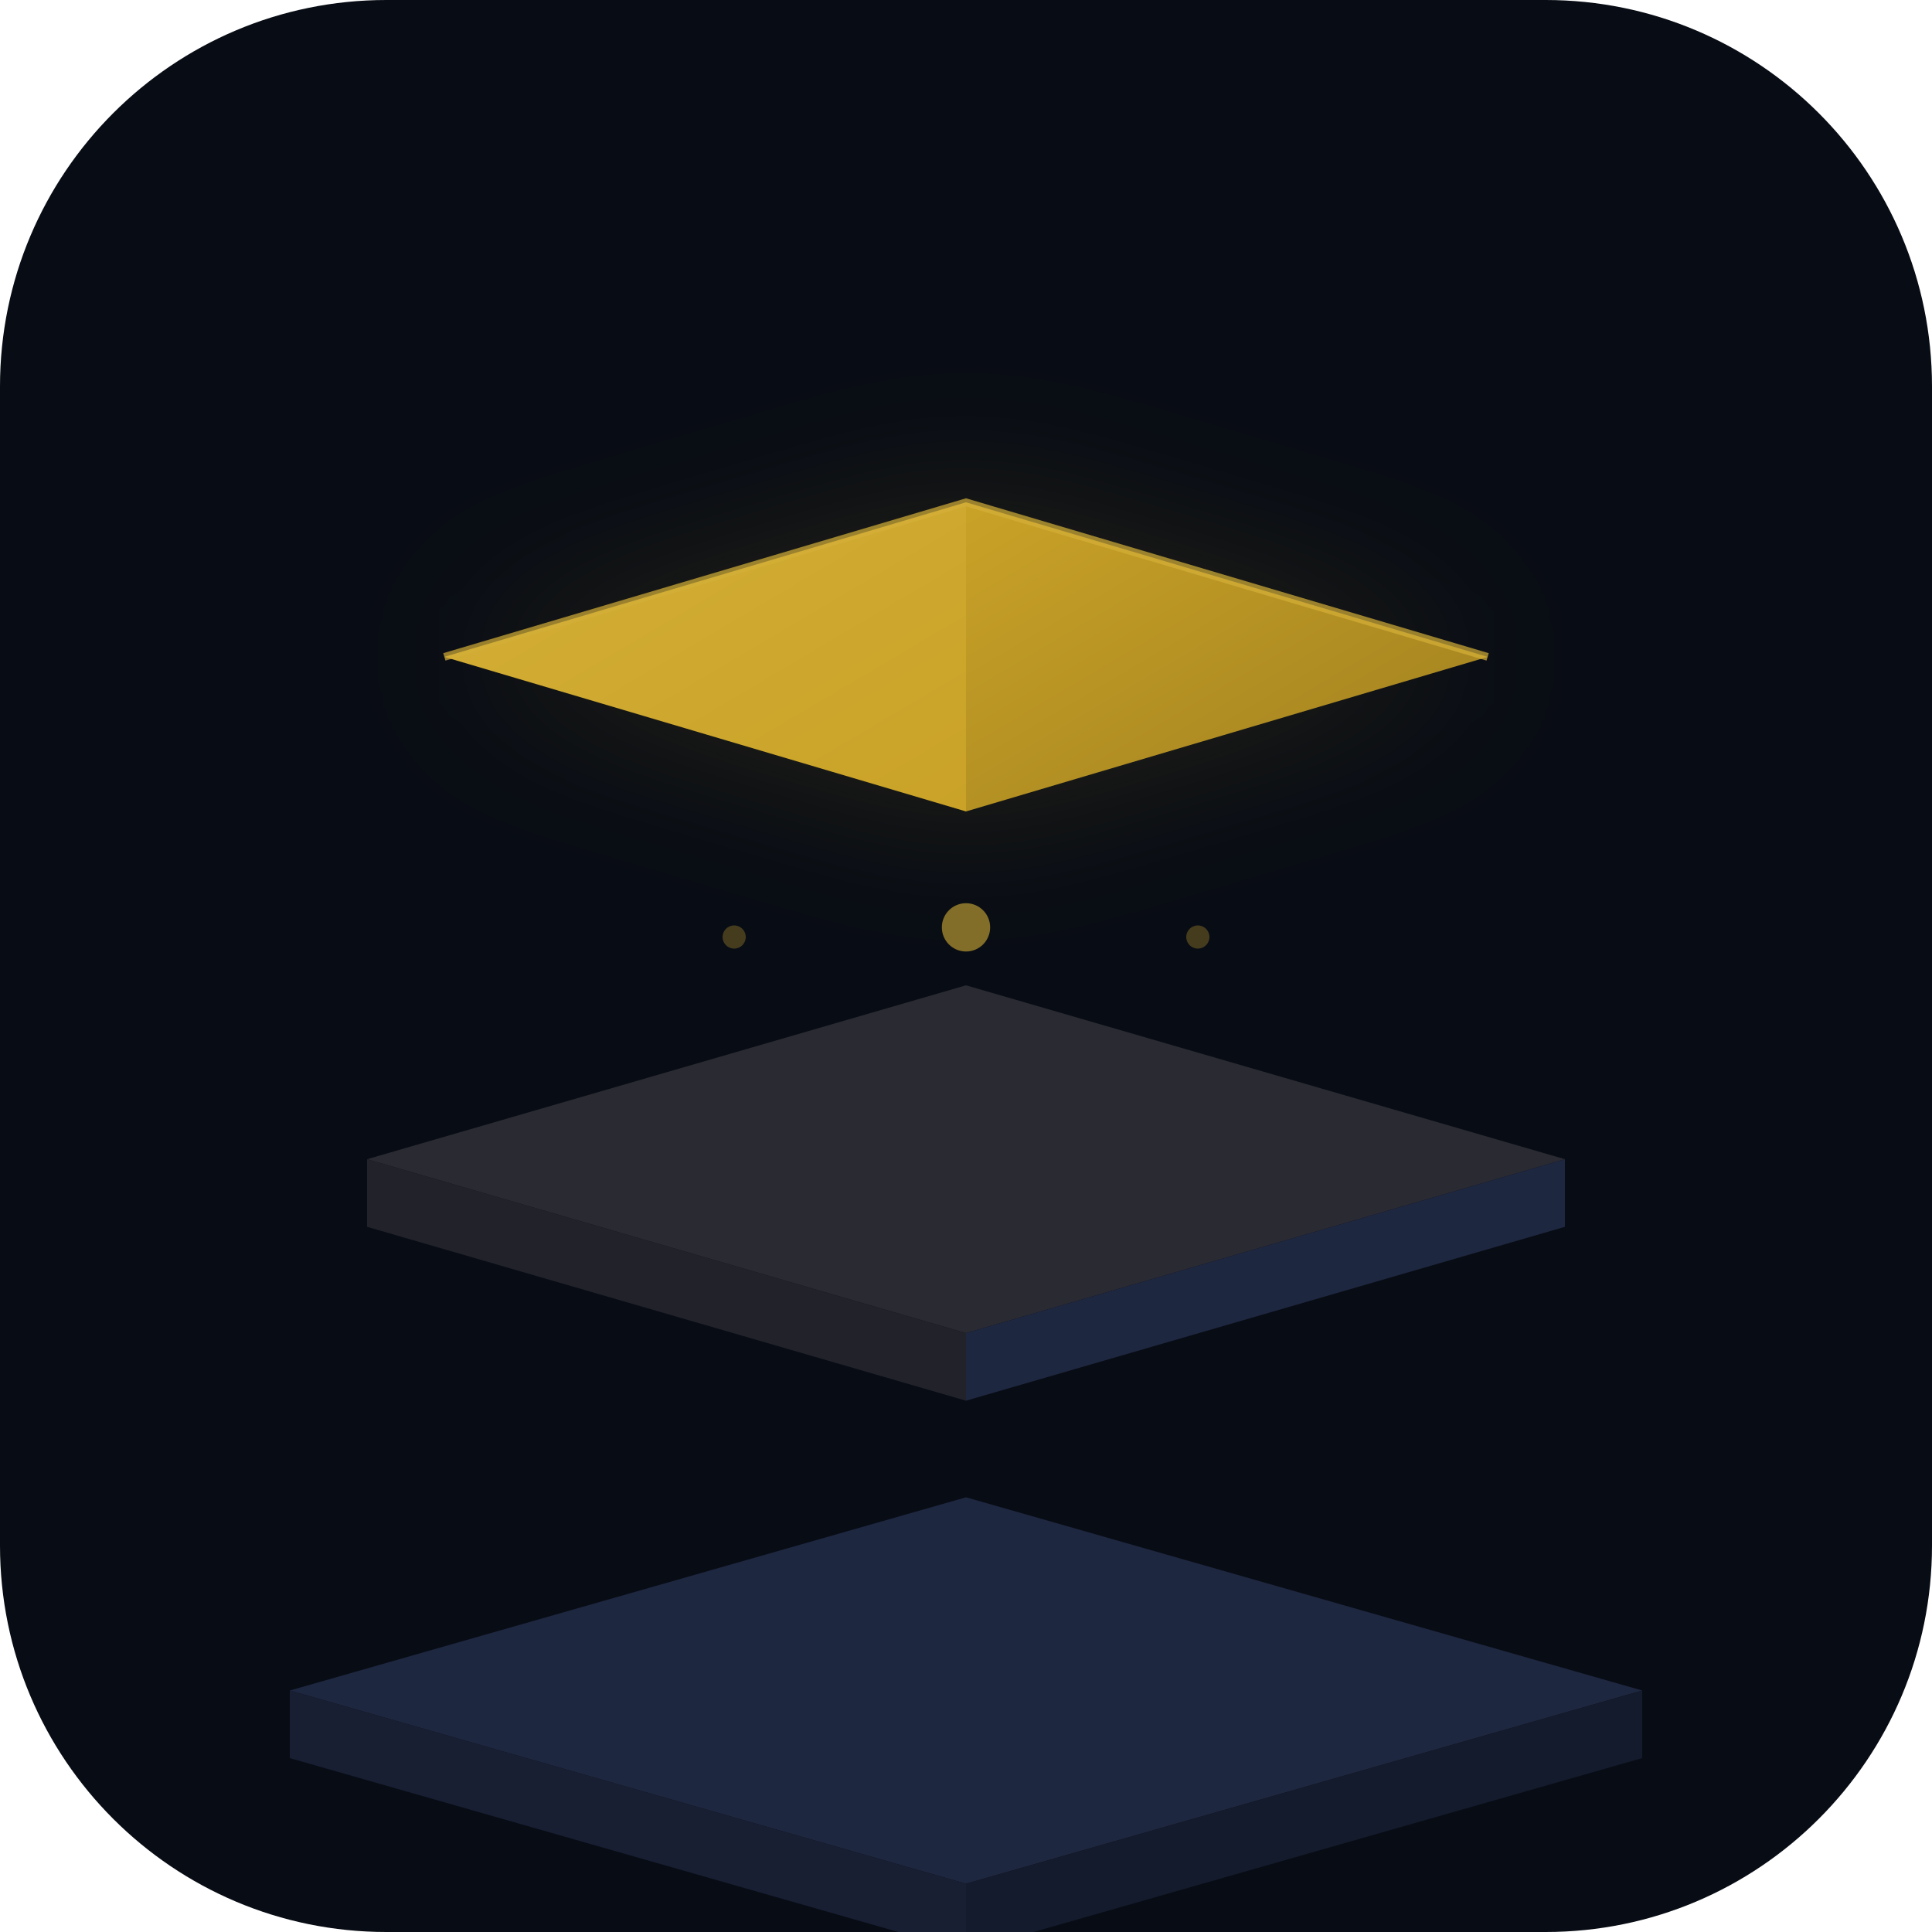
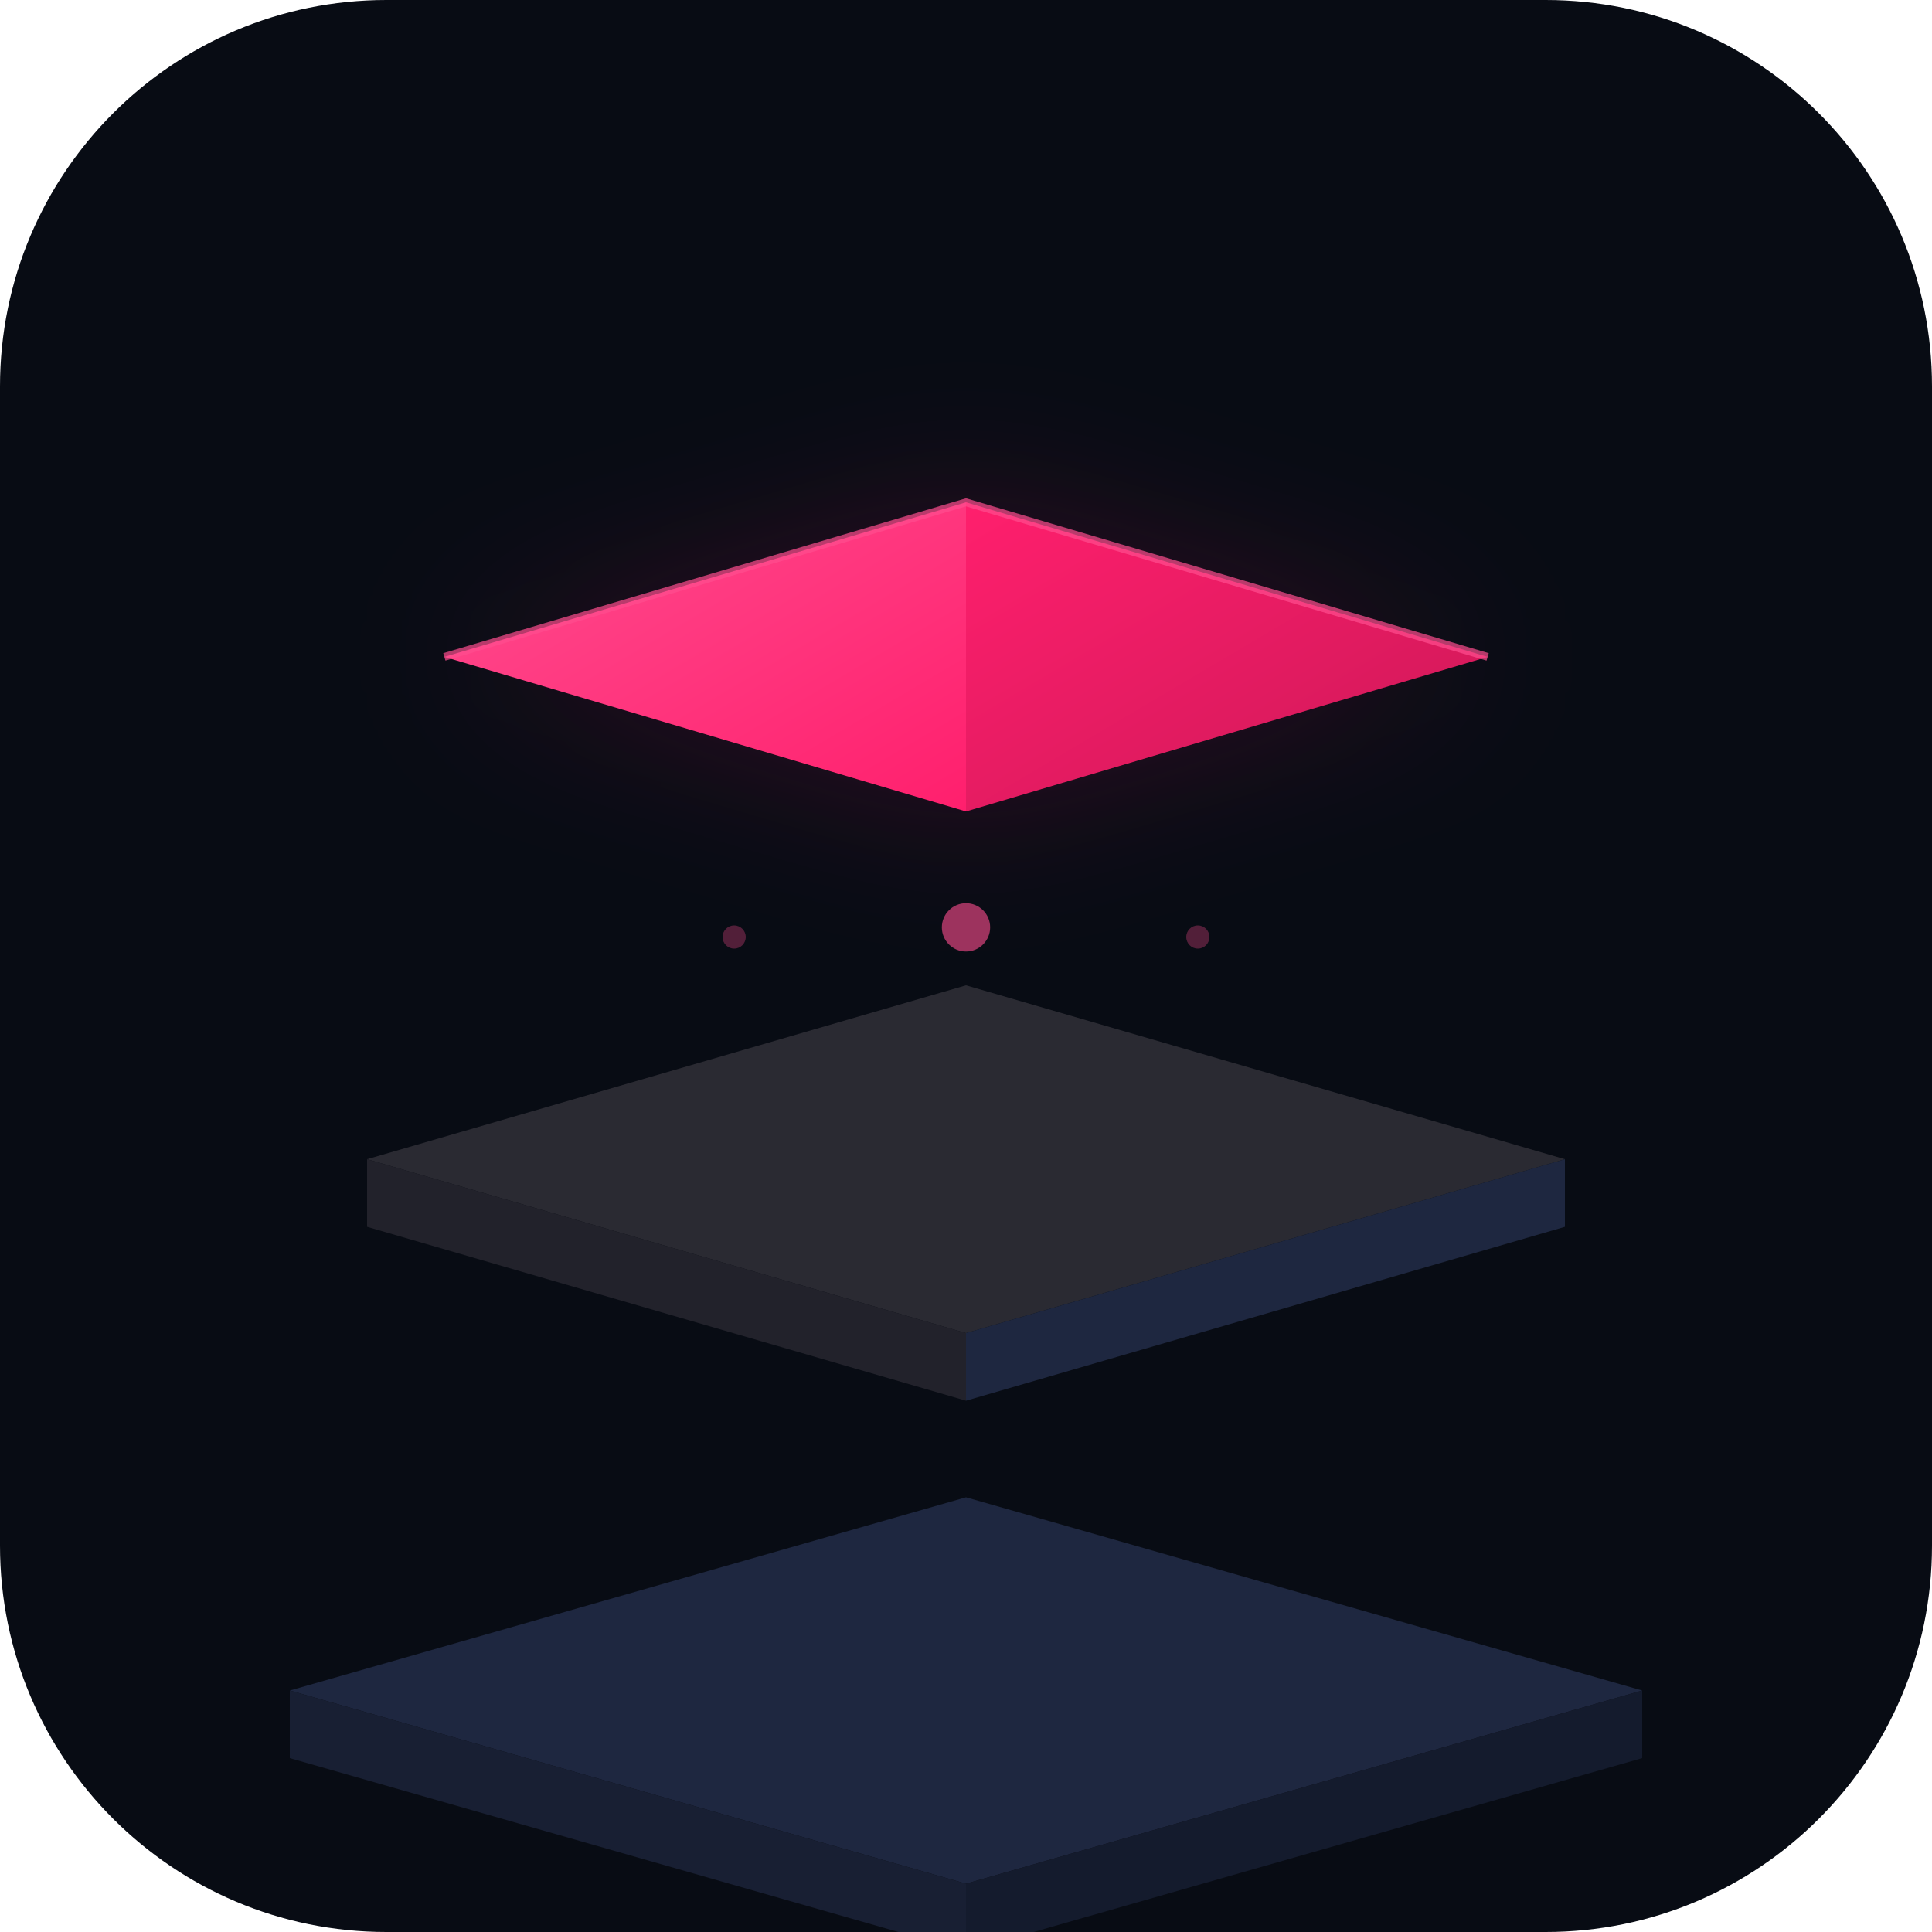
<svg xmlns="http://www.w3.org/2000/svg" viewBox="0 0 200 200" width="200" height="200" role="img" aria-labelledby="fav-title">
  <defs>
    <linearGradient id="gold-top" x1="0%" y1="0%" x2="100%" y2="100%">
-       <stop offset="0%" stop-color="#D4AF37" />
-       <stop offset="100%" stop-color="#C9A227" />
+       <stop offset="0%" stop-color="#FF4D8F" />
+       <stop offset="100%" stop-color="#FF1F6D" />
    </linearGradient>
    <linearGradient id="gold-top-right" x1="0%" y1="0%" x2="100%" y2="100%">
-       <stop offset="0%" stop-color="#C9A227" />
-       <stop offset="100%" stop-color="#A08020" />
+       <stop offset="0%" stop-color="#FF1F6D" />
+       <stop offset="100%" stop-color="#CC1857" />
    </linearGradient>
    <filter id="gold-glow" x="-50%" y="-50%" width="200%" height="200%">
      <feGaussianBlur stdDeviation="8" result="blur" />
      <feComposite in="SourceGraphic" in2="blur" operator="over" />
    </filter>
  </defs>
  <rect width="200" height="200" rx="40" fill="#080C14" />
  <g transform="translate(0, 10)">
    <path d="M30,165 L100,185 L170,165 L100,145Z" fill="#1E2740" />
    <path d="M100,185 L170,165 L170,172 L100,192Z" fill="#141B2D" />
    <path d="M30,165 L100,185 L100,192 L30,172Z" fill="#181F33" />
    <path d="M38,110 L100,128 L162,110 L100,92Z" fill="#2A2A32" />
    <path d="M100,128 L162,110 L162,117 L100,135Z" fill="#1E2740" />
    <path d="M38,110 L100,128 L100,135 L38,117Z" fill="#22222B" />
-     <path d="M46,58 L100,74 L154,58 L100,42Z" fill="#C9A227" opacity="0.15" filter="url(#gold-glow)" />
+     <path d="M46,58 L100,74 L154,58 L100,42Z" fill="#FF1F6D" opacity="0.15" filter="url(#gold-glow)" />
    <path d="M46,58 L100,74 L100,42Z" fill="url(#gold-top)" />
    <path d="M100,74 L154,58 L100,42Z" fill="url(#gold-top-right)" />
-     <path d="M46,58 L100,42 L154,58" fill="none" stroke="#D4AF37" stroke-width="0.8" opacity="0.7" />
-     <circle cx="100" cy="86" r="2.5" fill="#D4AF37" opacity="0.6" />
-     <circle cx="76" cy="87" r="1.2" fill="#D4AF37" opacity="0.3" />
-     <circle cx="124" cy="87" r="1.2" fill="#D4AF37" opacity="0.3" />
+     <path d="M46,58 L100,42 L154,58" fill="none" stroke="#FF4D8F" stroke-width="0.8" opacity="0.7" />
+     <circle cx="100" cy="86" r="2.5" fill="#FF4D8F" opacity="0.6" />
+     <circle cx="76" cy="87" r="1.2" fill="#FF4D8F" opacity="0.3" />
+     <circle cx="124" cy="87" r="1.2" fill="#FF4D8F" opacity="0.3" />
  </g>
</svg>
